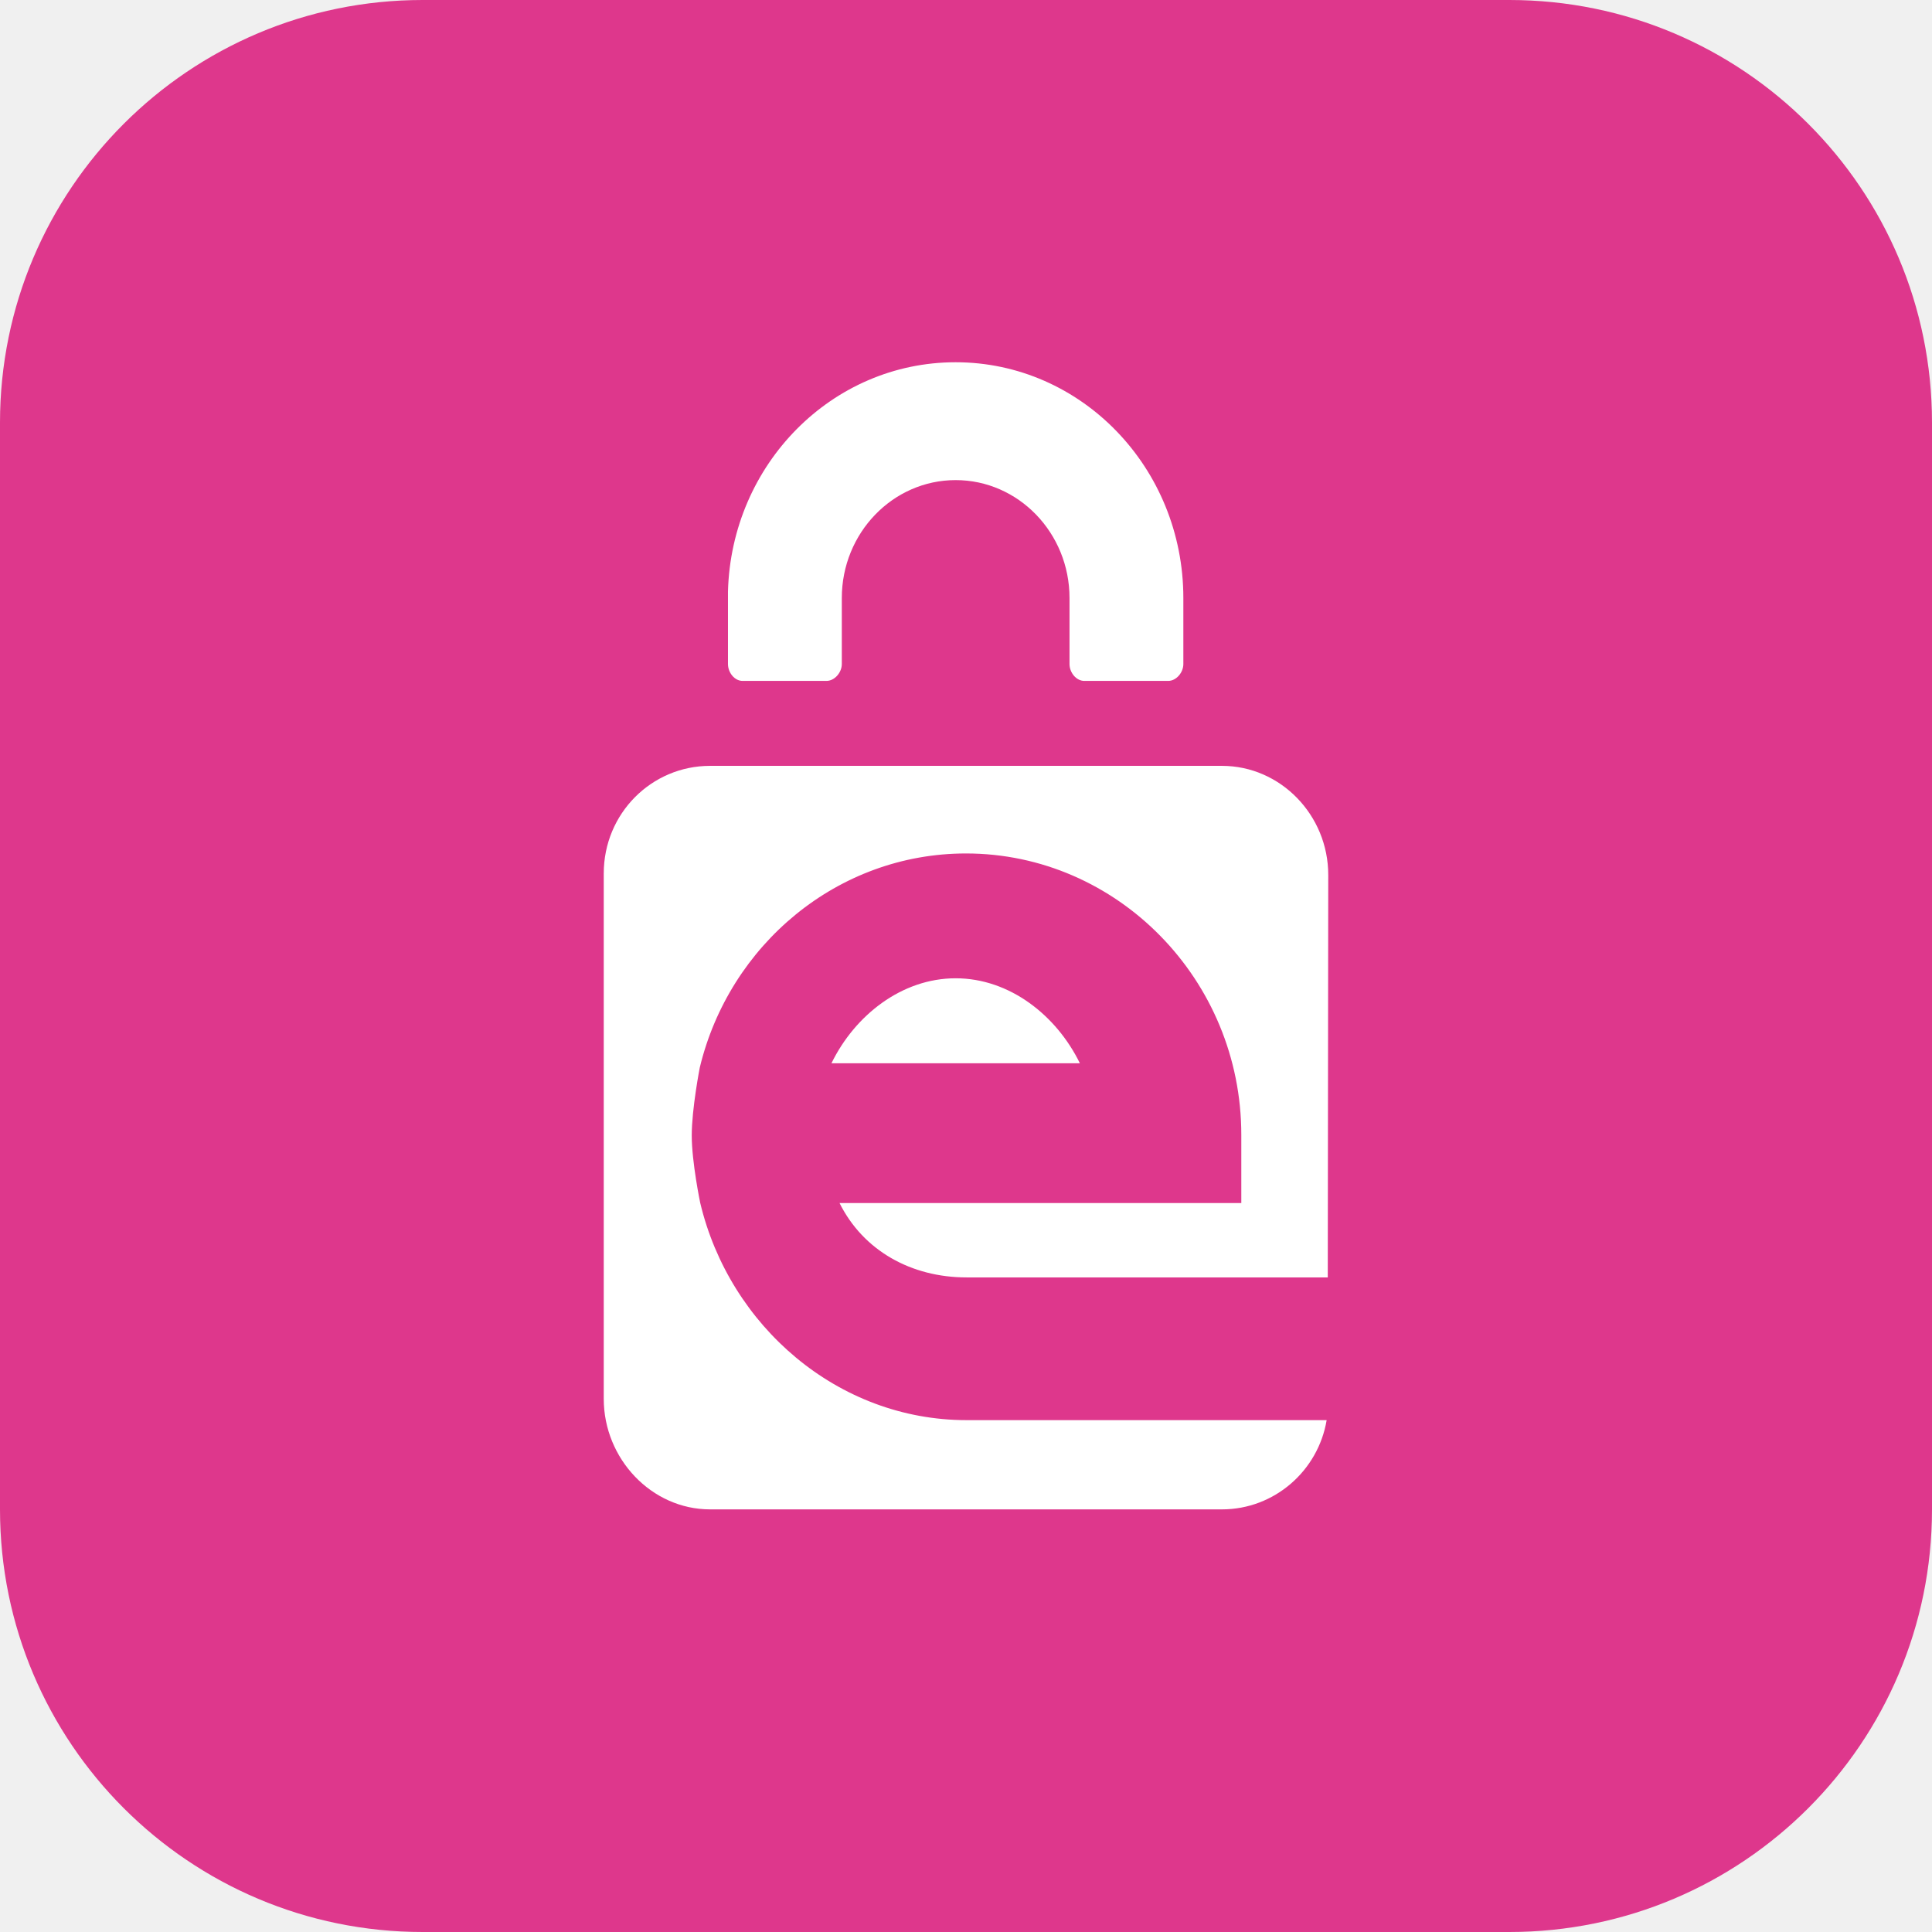
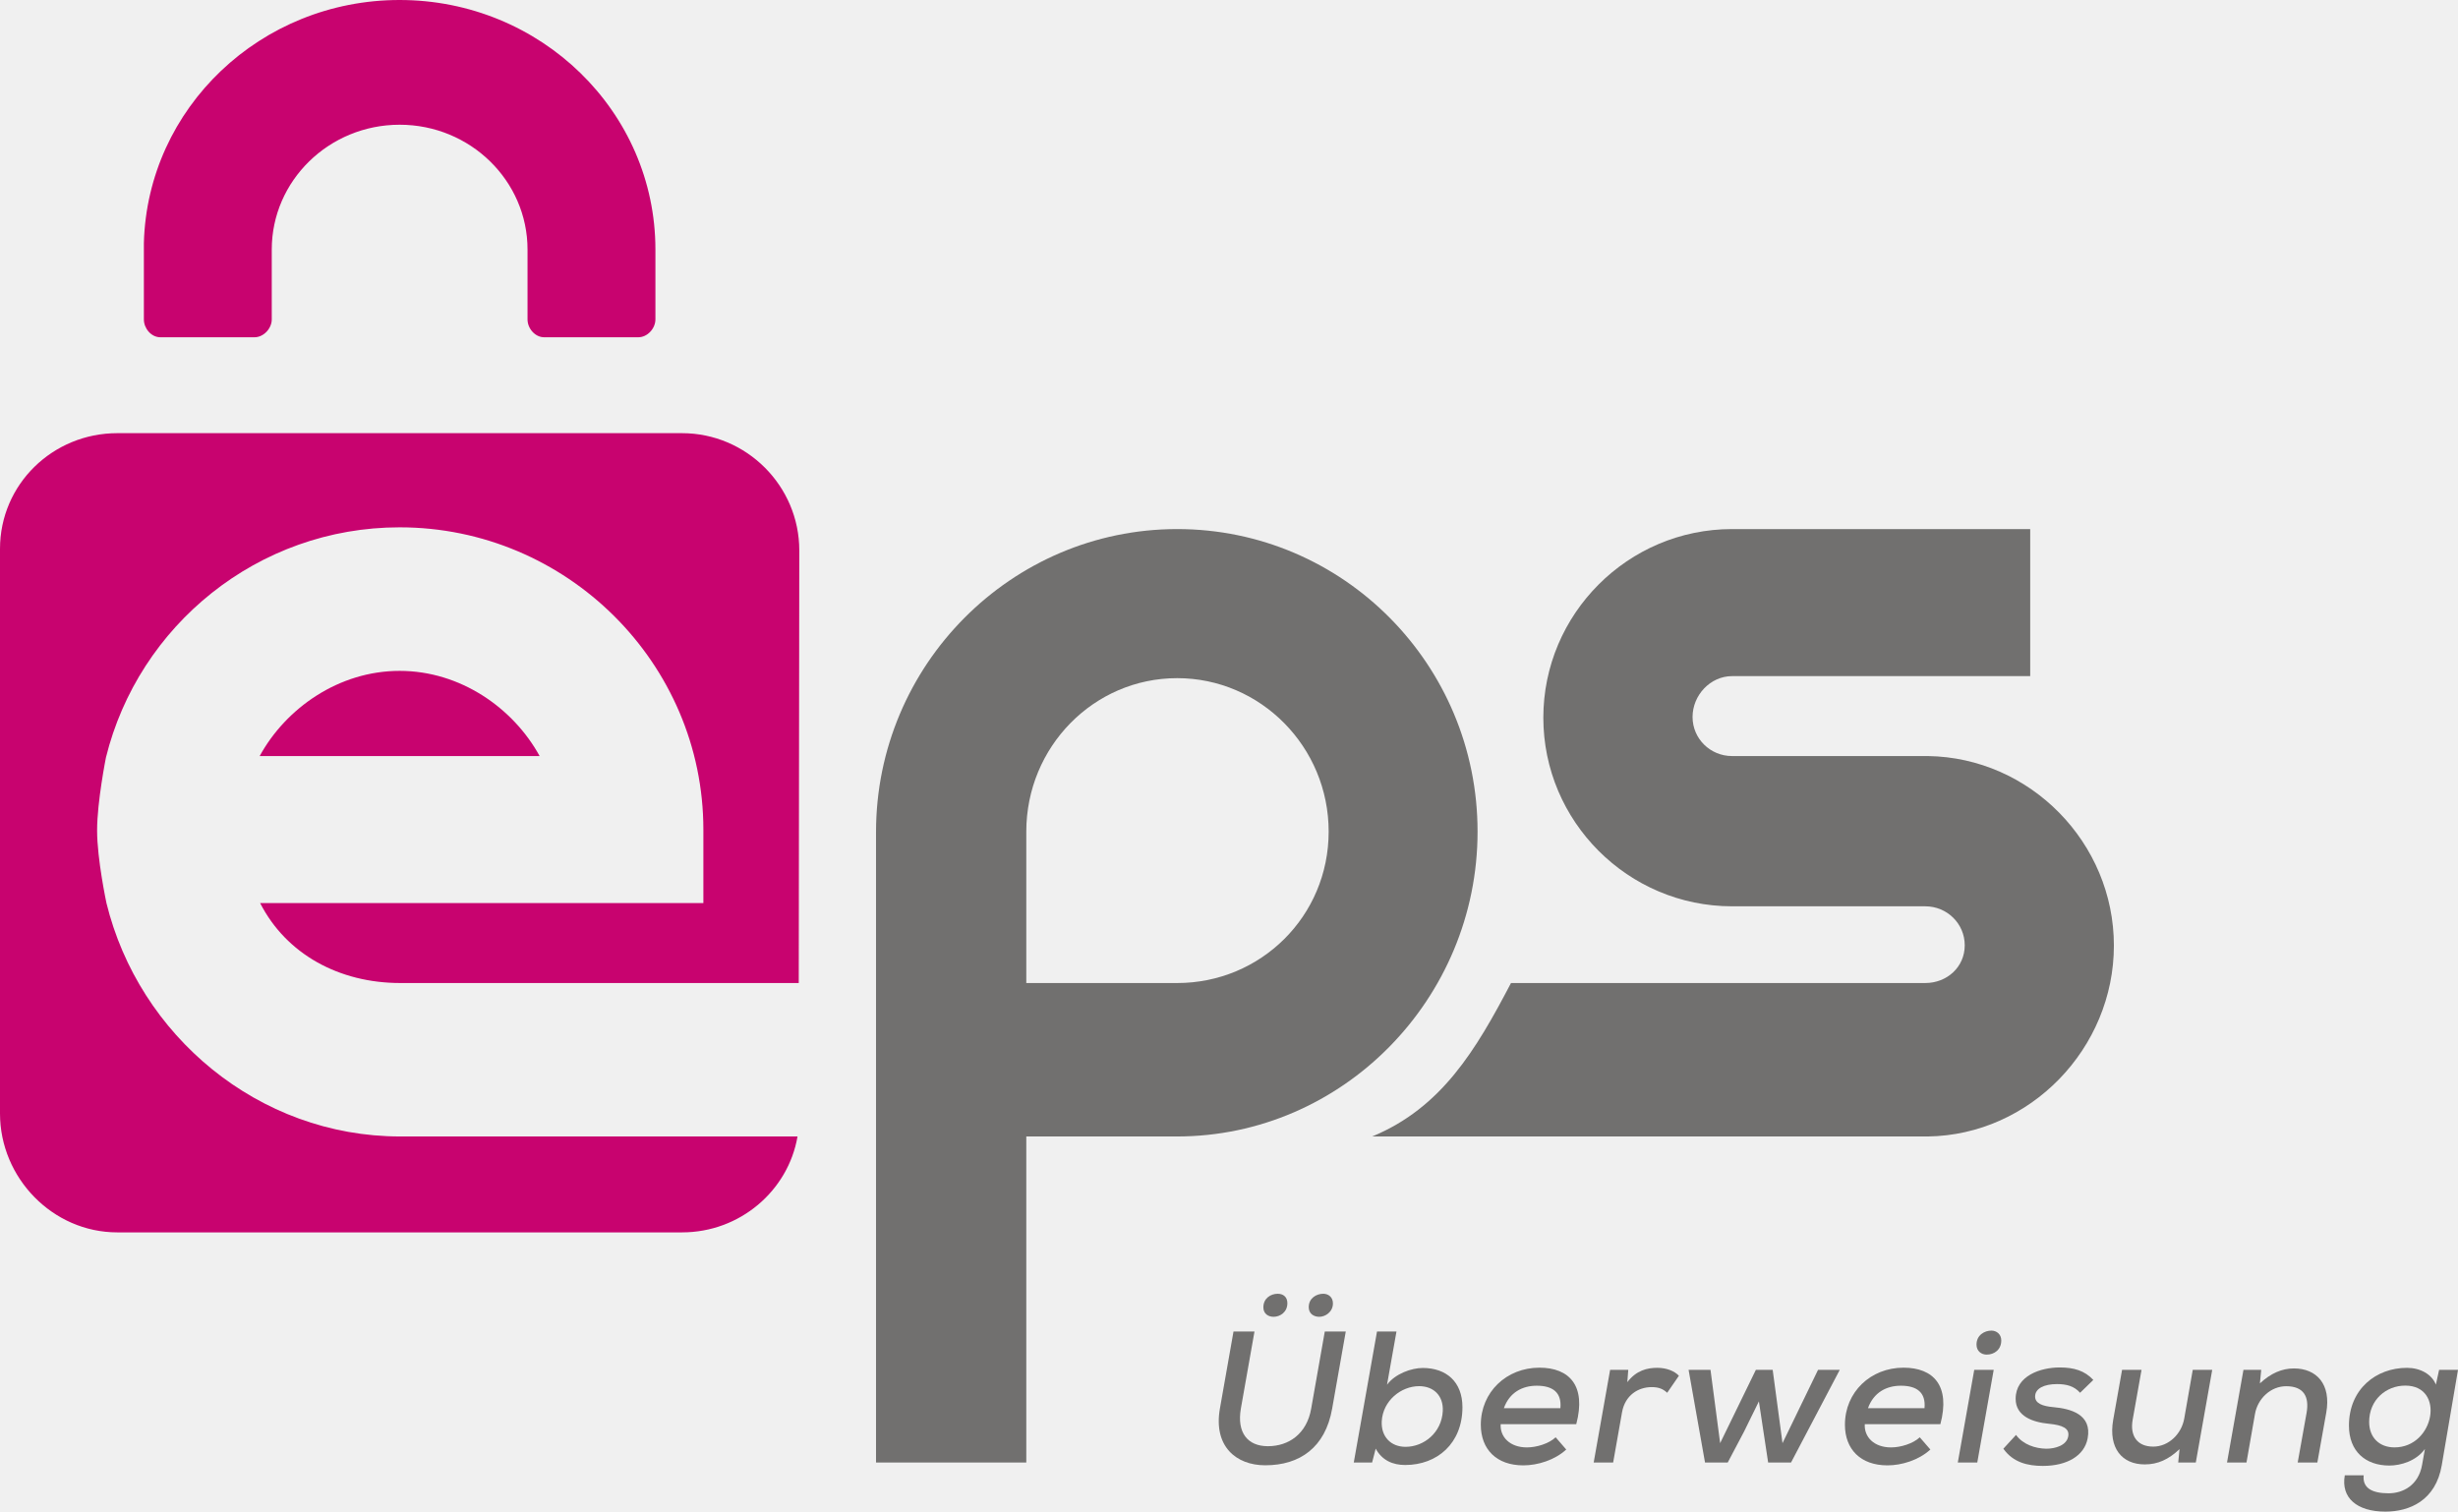
- <svg xmlns="http://www.w3.org/2000/svg" width="64" height="64" viewBox="0 0 64 64" fill="none">
-   <g clip-path="url(#clip0_2250_408)">
-     <path d="M50 0H14C6.268 0 0 6.268 0 14V50C0 57.732 6.268 64 14 64H50C57.732 64 64 57.732 64 50V14C64 6.268 57.732 0 50 0Z" fill="#DE378C" style="fill:#DE378C;fill:color(display-p3 0.871 0.216 0.549);fill-opacity:1;" />
-     <path fill-rule="evenodd" clip-rule="evenodd" d="M27.543 35.222C28.315 33.638 29.87 32.407 31.657 32.407C33.445 32.407 34.999 33.638 35.772 35.222H27.543ZM31.655 12C35.822 12 39.2 15.497 39.2 19.81V21.997C39.2 22.278 38.967 22.556 38.696 22.556H35.92C35.649 22.556 35.429 22.278 35.429 21.997V19.81C35.429 17.656 33.738 15.904 31.657 15.904C29.577 15.904 27.886 17.656 27.886 19.81V21.997C27.886 22.278 27.648 22.556 27.377 22.556H24.601C24.33 22.556 24.115 22.278 24.115 21.997V19.65C24.115 19.645 24.115 19.639 24.115 19.634C24.114 19.621 24.114 19.609 24.115 19.597C24.225 15.382 27.558 12 31.655 12ZM23.196 39.849C24.166 43.925 27.753 47.044 32.02 47.044H43.947C43.667 48.719 42.217 50 40.479 50H23.521C21.585 50 20 48.325 20 46.337V28.935C20 26.947 21.585 25.37 23.521 25.37H40.479C42.415 25.37 44 26.997 44 28.984L43.984 42.316H32.02C30.186 42.316 28.597 41.429 27.811 39.853H41.12V37.592C41.12 32.451 37.009 28.272 32 28.272C27.741 28.272 24.159 31.3 23.181 35.365C23.181 35.365 22.915 36.727 22.915 37.614C22.915 38.501 23.196 39.849 23.196 39.849Z" fill="white" style="fill:white;fill-opacity:1;" />
+ <svg xmlns="http://www.w3.org/2000/svg" xmlns:xlink="http://www.w3.org/1999/xlink" version="1.1" id="Layer_1" x="0px" y="0px" width="768.805" height="472.847" viewBox="0 0 768.805 472.847" enable-background="new 0 0 889 577" xml:space="preserve">
+   <defs id="defs16" />
+   <g id="g16" transform="translate(-60,-58.5)">
+     <defs id="defs1">
+       <rect id="SVGID_1_" width="889" height="577" x="0" y="0" />
+     </defs>
+     <clipPath id="SVGID_2_">
+       <use xlink:href="#SVGID_1_" overflow="visible" id="use1" />
+     </clipPath>
+     <path clip-path="url(#SVGID_2_)" fill="#71706f" d="m 663,295 v 0 h -61.252 c -6.813,0 -12.355,-5.428 -12.355,-12.223 0,-6.795 5.543,-12.777 12.355,-12.777 H 695 v -46 h -93.252 c -32.547,0 -59.028,26.534 -59.028,59 0,32.466 26.481,59 59.028,59 h 60.42 c 6.813,0 12.356,5.406 12.356,12.201 0,6.795 -5.544,11.799 -12.356,11.799 H 532.605 c -11,21 -21.695,39 -43.408,48 H 663 c 32,-0.461 58.176,-27.542 58.176,-59.721 C 721.176,322.102 695,295.461 663,295" id="path1" />
+     <path clip-path="url(#SVGID_2_)" fill="#71706f" d="M 428.197,224 C 376.283,224 334,266.535 334,318.8 v 2 195.2 h 47 V 414 h 47.099 c 51.915,0 94.049,-43.101 94.049,-95.366 C 522.147,266.369 480.113,224 428.197,224 m 0,142 H 381 v -47.366 c 0,-26.468 21.073,-48.002 47.197,-48.002 26.125,0 47.377,21.534 47.377,48.002 0,26.469 -21.252,47.366 -47.377,47.366" id="path2" />
+     <path clip-path="url(#SVGID_2_)" fill="#c8036f" d="m 185.203,414 c -44.44,0 -81.802,-31.667 -91.912,-73.037 0,0 -2.921,-13.678 -2.921,-22.685 0,-9.007 2.765,-22.826 2.765,-22.826 10.183,-41.268 47.499,-71.998 91.866,-71.998 52.181,0 94.999,42.418 94.999,94.598 V 341 H 141.365 c 8.187,16 24.744,25 43.838,25 H 309.829 L 310,230.681 C 310,210.506 293.495,194 273.32,194 H 96.682 C 76.507,194 60,210.006 60,230.181 V 406.819 C 60,426.994 76.507,444 96.682,444 H 273.32 c 18.105,0 33.208,-13 36.126,-30 z" id="path3" />
+     <path clip-path="url(#SVGID_2_)" fill="#c8036f" d="m 185,268.356 c -19.02,0 -35.561,11.644 -43.781,26.644 h 87.564 C 220.563,280 204.023,268.356 185,268.356" id="path4" />
+     <path clip-path="url(#SVGID_2_)" fill="#c8036f" d="M 265,136.559 C 265,93.448 229.172,58.5 184.977,58.5 c -43.463,0 -78.812,33.805 -79.973,75.928 -0.019,0.178 -0.004,0.351 -0.004,0.534 v 23.458 c 0,2.806 2.285,5.58 5.161,5.58 h 29.441 c 2.876,0 5.398,-2.774 5.398,-5.58 v -21.861 c 0,-21.528 17.93,-39.043 40,-39.043 22.07,0 40,17.515 40,39.043 v 21.861 c 0,2.806 2.333,5.58 5.209,5.58 h 29.442 c 2.876,0 5.349,-2.774 5.349,-5.58 z" id="path5" />
+     <path clip-path="url(#SVGID_2_)" fill="#71706f" d="m 480.928,475.001 -4.256,24.098 c -2.128,12.18 -10.109,17.758 -20.927,17.758 -9.162,0 -16.256,-5.972 -14.187,-17.738 l 4.255,-24.117 h 6.563 l -4.258,24.098 c -1.301,7.511 2.069,11.787 8.454,11.787 6.562,0 12.178,-3.903 13.536,-11.768 l 4.257,-24.117 h 6.563 z m -25.775,-7.546 c 0,2.01 1.538,2.954 3.193,2.954 2.069,0 4.316,-1.477 4.316,-4.255 0,-1.95 -1.303,-2.954 -3.017,-2.954 -2.125,0 -4.492,1.359 -4.492,4.255 m 14.189,-0.059 c 0,2.068 1.596,3.013 3.311,3.013 1.832,0 4.257,-1.477 4.257,-4.195 0,-1.949 -1.421,-3.014 -3.016,-3.014 -2.128,0 -4.552,1.359 -4.552,4.196" id="path6" />
+     <path clip-path="url(#SVGID_2_)" fill="#71706f" d="m 496.787,475 -2.956,16.651 c 2.541,-3.427 7.625,-5.238 11.172,-5.238 7.33,0 12.414,4.295 12.414,12.273 0,11.291 -7.862,18.081 -17.91,18.081 -3.902,0 -7.214,-1.45 -9.223,-5.114 L 489.161,516 h -5.734 l 7.271,-41 z m -4.61,28.102 c -0.236,4.847 2.896,7.98 7.447,7.98 5.734,0 11.29,-4.436 11.646,-11.172 0.236,-4.907 -2.955,-7.805 -7.391,-7.805 -5.675,0 -11.35,4.553 -11.702,10.997" id="path7" />
+     <path clip-path="url(#SVGID_2_)" fill="#71706f" d="m 529.371,504 c -0.237,4 2.896,7.266 8.217,7.266 2.956,0 6.856,-1.155 8.984,-3.165 l 3.311,3.826 c -3.604,3.309 -8.926,4.955 -13.418,4.955 -8.393,0 -13.301,-5.026 -13.301,-12.712 0,-10.227 8.039,-17.848 18.324,-17.848 9.4,0 14.721,5.678 11.528,17.678 z m 18.68,-5 c 0.473,-5 -2.482,-7.035 -7.39,-7.035 -4.433,0 -8.511,2.035 -10.286,7.035 z" id="path8" />
+     <path clip-path="url(#SVGID_2_)" fill="#71706f" d="m 569.283,487 -0.297,3.855 c 2.84,-3.729 6.268,-4.488 9.399,-4.488 2.837,0 5.378,1.007 6.739,2.483 l -3.664,5.321 c -1.301,-1.179 -2.602,-1.77 -4.849,-1.77 -4.197,0 -8.334,2.517 -9.28,7.896 L 564.555,516 h -6.09 l 5.143,-29 z" id="path9" />
+     <polygon clip-path="url(#SVGID_2_)" fill="#71706f" points="628.642,487 635.439,487 620.188,516 613.036,516 610.14,496.869 605.469,506.373 600.386,516 593.292,516 588.148,487 595.006,487 598.021,509.934 609.193,487 614.455,487 617.528,509.934 " id="polygon9" />
+     <path clip-path="url(#SVGID_2_)" fill="#71706f" d="m 643.259,504 c -0.237,4 2.896,7.266 8.217,7.266 2.956,0 6.856,-1.155 8.983,-3.165 l 3.312,3.826 c -3.604,3.309 -8.926,4.955 -13.418,4.955 -8.394,0 -13.301,-5.026 -13.301,-12.712 0,-10.227 8.039,-17.848 18.325,-17.848 9.399,0 14.72,5.678 11.527,17.678 z m 18.679,-5 c 0.473,-5 -2.482,-7.035 -7.39,-7.035 -4.432,0 -8.511,2.035 -10.286,7.035 z" id="path10" />
+     <path clip-path="url(#SVGID_2_)" fill="#71706f" d="m 683.585,487 -5.142,29 h -6.09 l 5.144,-29 z m -5.379,-7.9 c 0,2.068 1.538,3.137 3.193,3.137 2.364,0 4.552,-1.54 4.552,-4.435 0,-1.953 -1.479,-3.077 -3.074,-3.077 -2.189,0 -4.671,1.421 -4.671,4.375" id="path11" />
+     <path clip-path="url(#SVGID_2_)" fill="#71706f" d="m 710.605,494.174 c -1.893,-2.128 -4.314,-2.719 -7.211,-2.719 -4.022,0 -6.858,1.36 -6.858,3.901 0,2.128 2.305,3.018 5.734,3.312 5.32,0.472 12.118,2.247 10.699,9.754 -1.004,5.438 -6.443,8.63 -14.011,8.63 -4.728,0 -9.28,-1.065 -12.354,-5.379 l 3.96,-4.315 c 2.187,3.013 6.03,4.256 9.458,4.315 2.896,0 6.326,-1.064 6.857,-3.783 0.532,-2.601 -1.773,-3.605 -6.029,-4.021 -4.966,-0.473 -10.403,-2.303 -10.403,-7.802 0,-7.271 7.86,-9.813 13.773,-9.813 4.491,0 7.803,1.004 10.522,3.901 z" id="path12" />
+     <path clip-path="url(#SVGID_2_)" fill="#71706f" d="m 729.824,487 -2.776,15.617 c -0.887,4.967 1.36,8.398 6.442,8.398 4.788,0 8.867,-3.967 9.693,-8.813 L 745.843,487 h 6.089 l -5.141,29 h -5.498 l 0.413,-4.202 c -3.429,3.251 -6.799,4.784 -10.876,4.784 -7.153,0 -11.409,-5.128 -9.873,-13.933 L 723.736,487 Z" id="path13" />
+     <path clip-path="url(#SVGID_2_)" fill="#71706f" d="m 778.665,516 2.778,-15.522 c 0.886,-5.025 -0.826,-8.354 -6.384,-8.354 -4.847,0 -8.928,3.899 -9.754,8.687 L 762.645,516 h -6.088 l 5.145,-29 h 5.555 l -0.413,4.238 c 3.37,-3.133 6.856,-4.679 10.638,-4.679 7.096,0 11.707,4.936 10.112,13.863 L 784.813,516 Z" id="path14" />
+     <path clip-path="url(#SVGID_2_)" fill="#71706f" d="m 799.303,520 c -0.413,4 2.66,5.618 7.806,5.618 4.493,0 9.341,-2.509 10.464,-8.892 l 0.885,-4.98 c -2.659,3.724 -7.507,5.194 -11.111,5.194 -7.45,0 -12.651,-4.436 -12.651,-12.478 0,-11.466 8.511,-18.089 18.146,-18.089 4.081,0 7.746,1.938 9.047,5.248 l 1.006,-4.622 h 5.91 l -5.085,29.862 c -1.89,11.056 -10.107,14.486 -17.614,14.486 -8.987,0 -13.95,-4.349 -12.711,-11.349 h 5.908 z m 1.715,-16.72 c 0,4.963 3.252,7.979 7.925,7.979 12.588,0 15.959,-19.33 3.366,-19.33 -5.971,0.001 -11.291,4.432 -11.291,11.351" id="path15" />
+     <g clip-path="url(#SVGID_2_)" id="g15">
+ 	</g>
  </g>
-   <defs>
-     <clipPath id="clip0_2250_408">
-       <rect width="64" height="64" rx="14" fill="white" style="fill:white;fill-opacity:1;" />
-     </clipPath>
-   </defs>
</svg>
